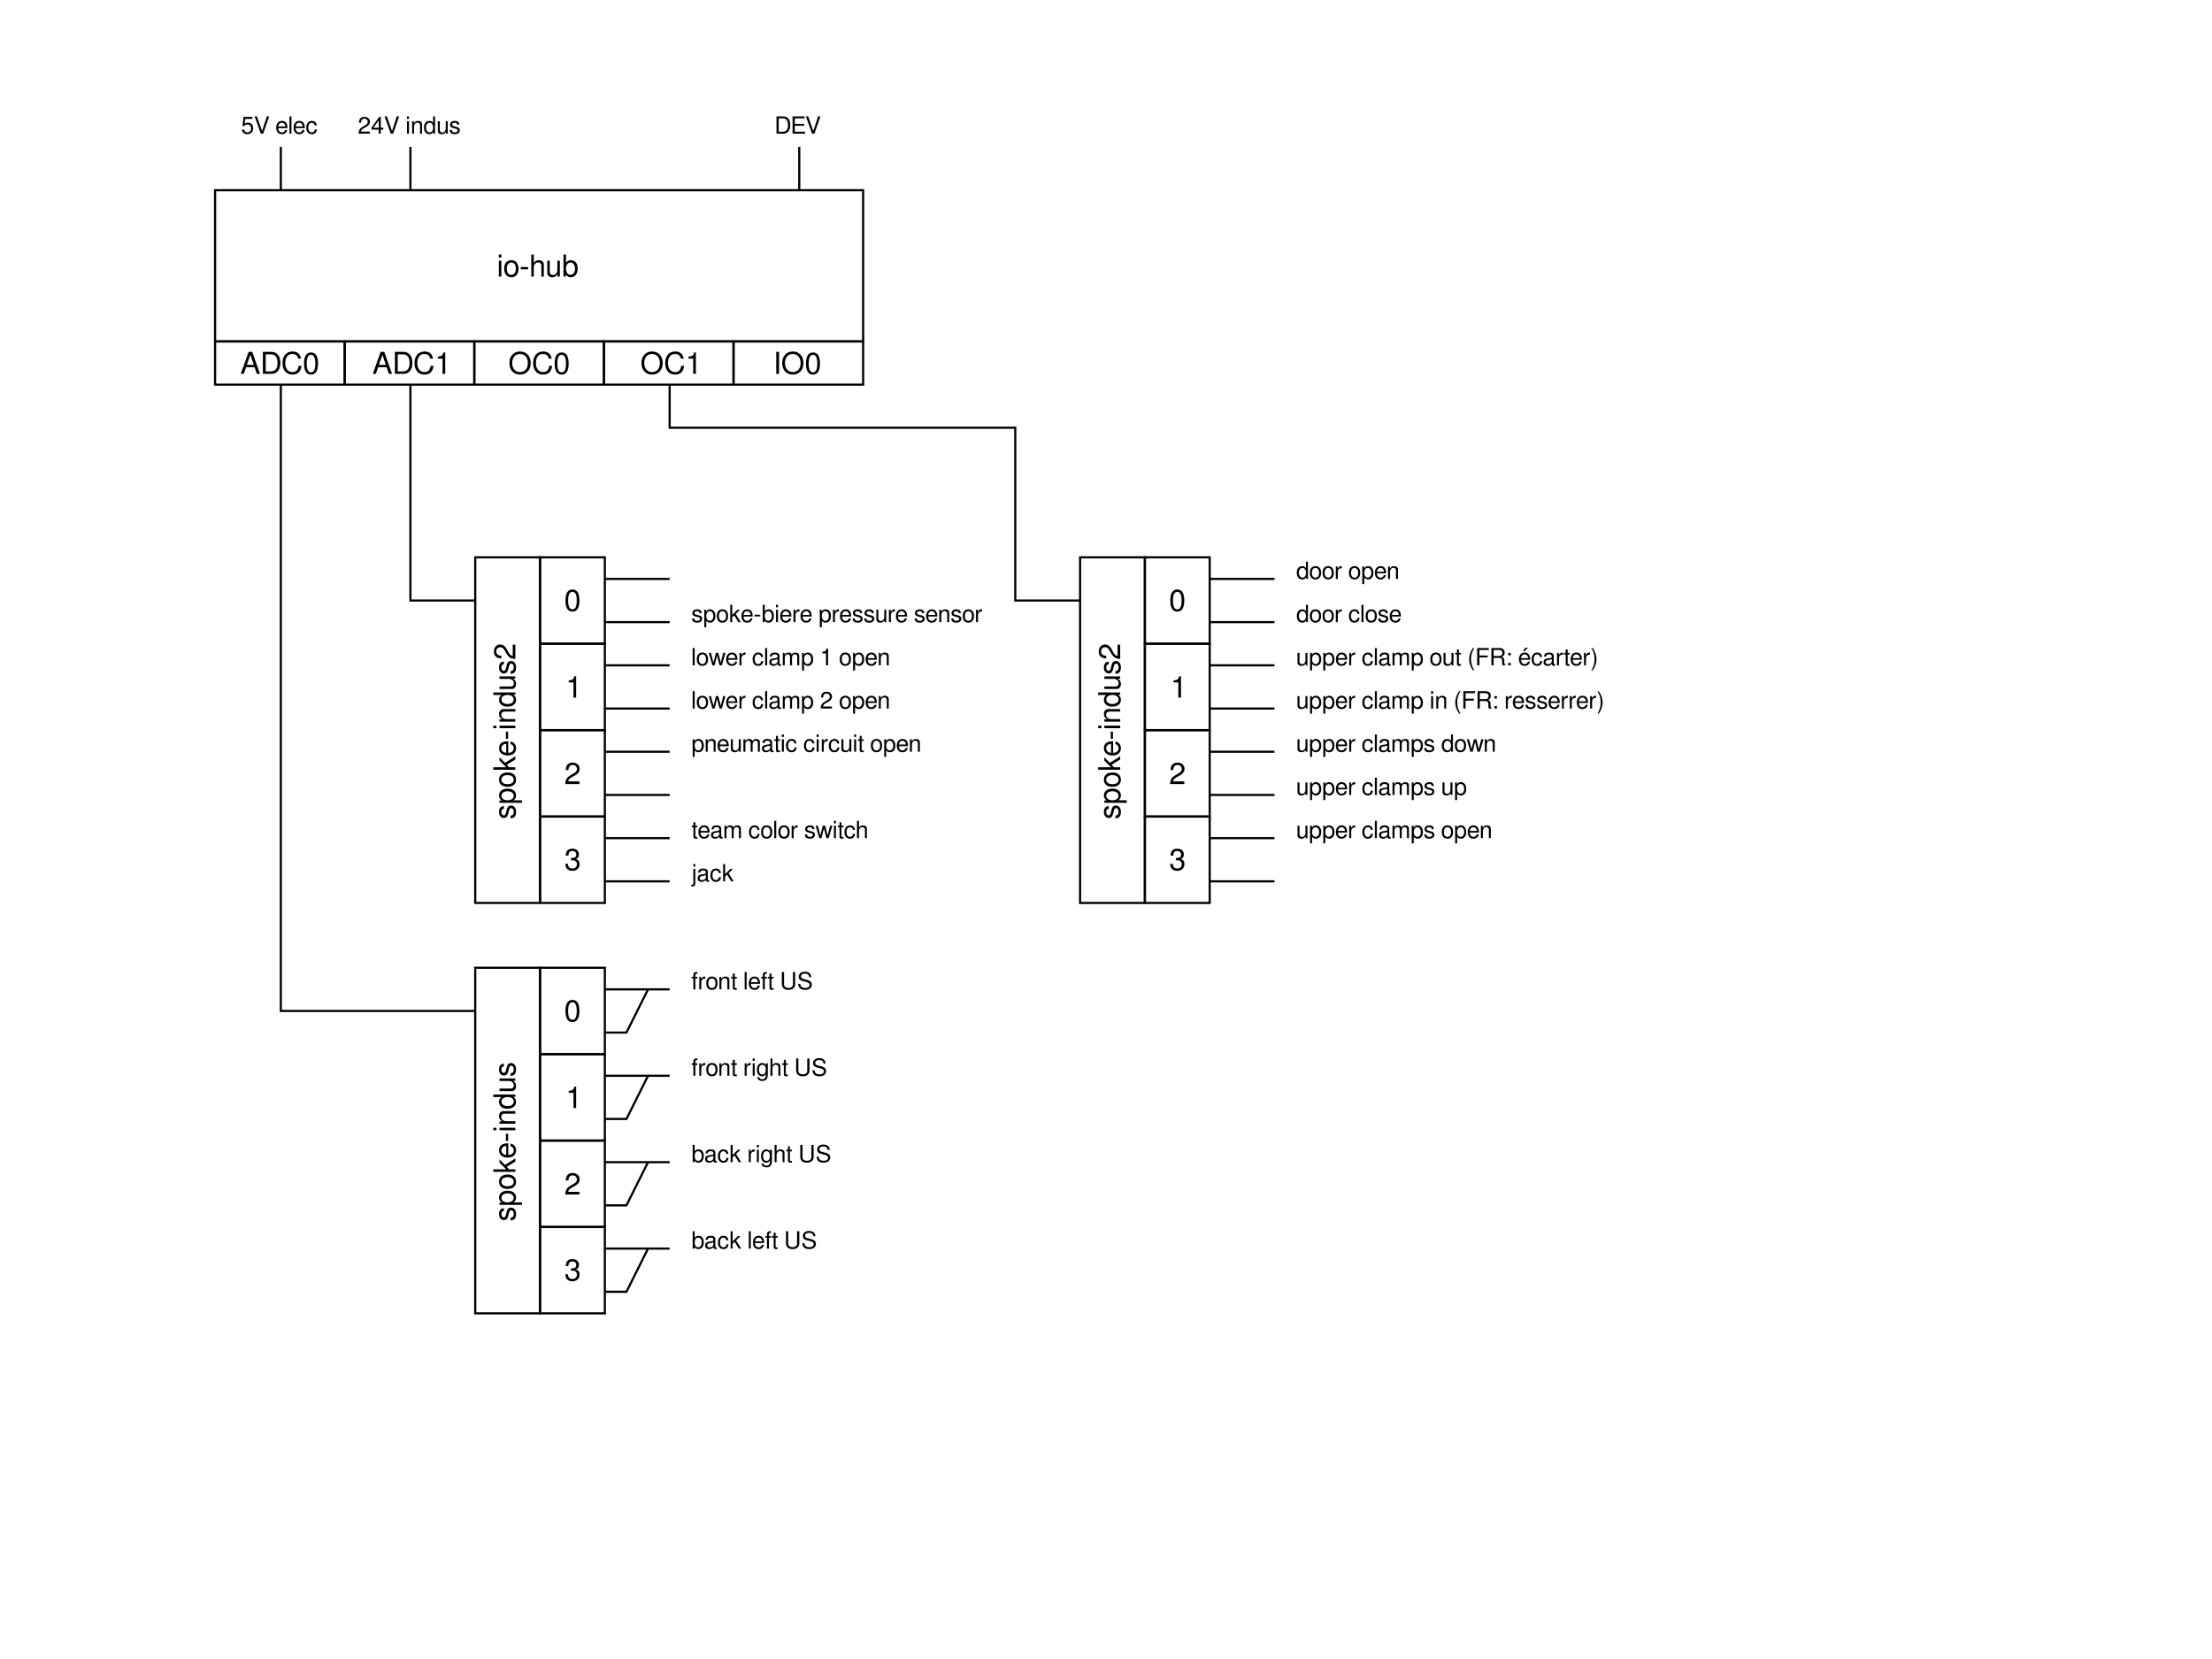
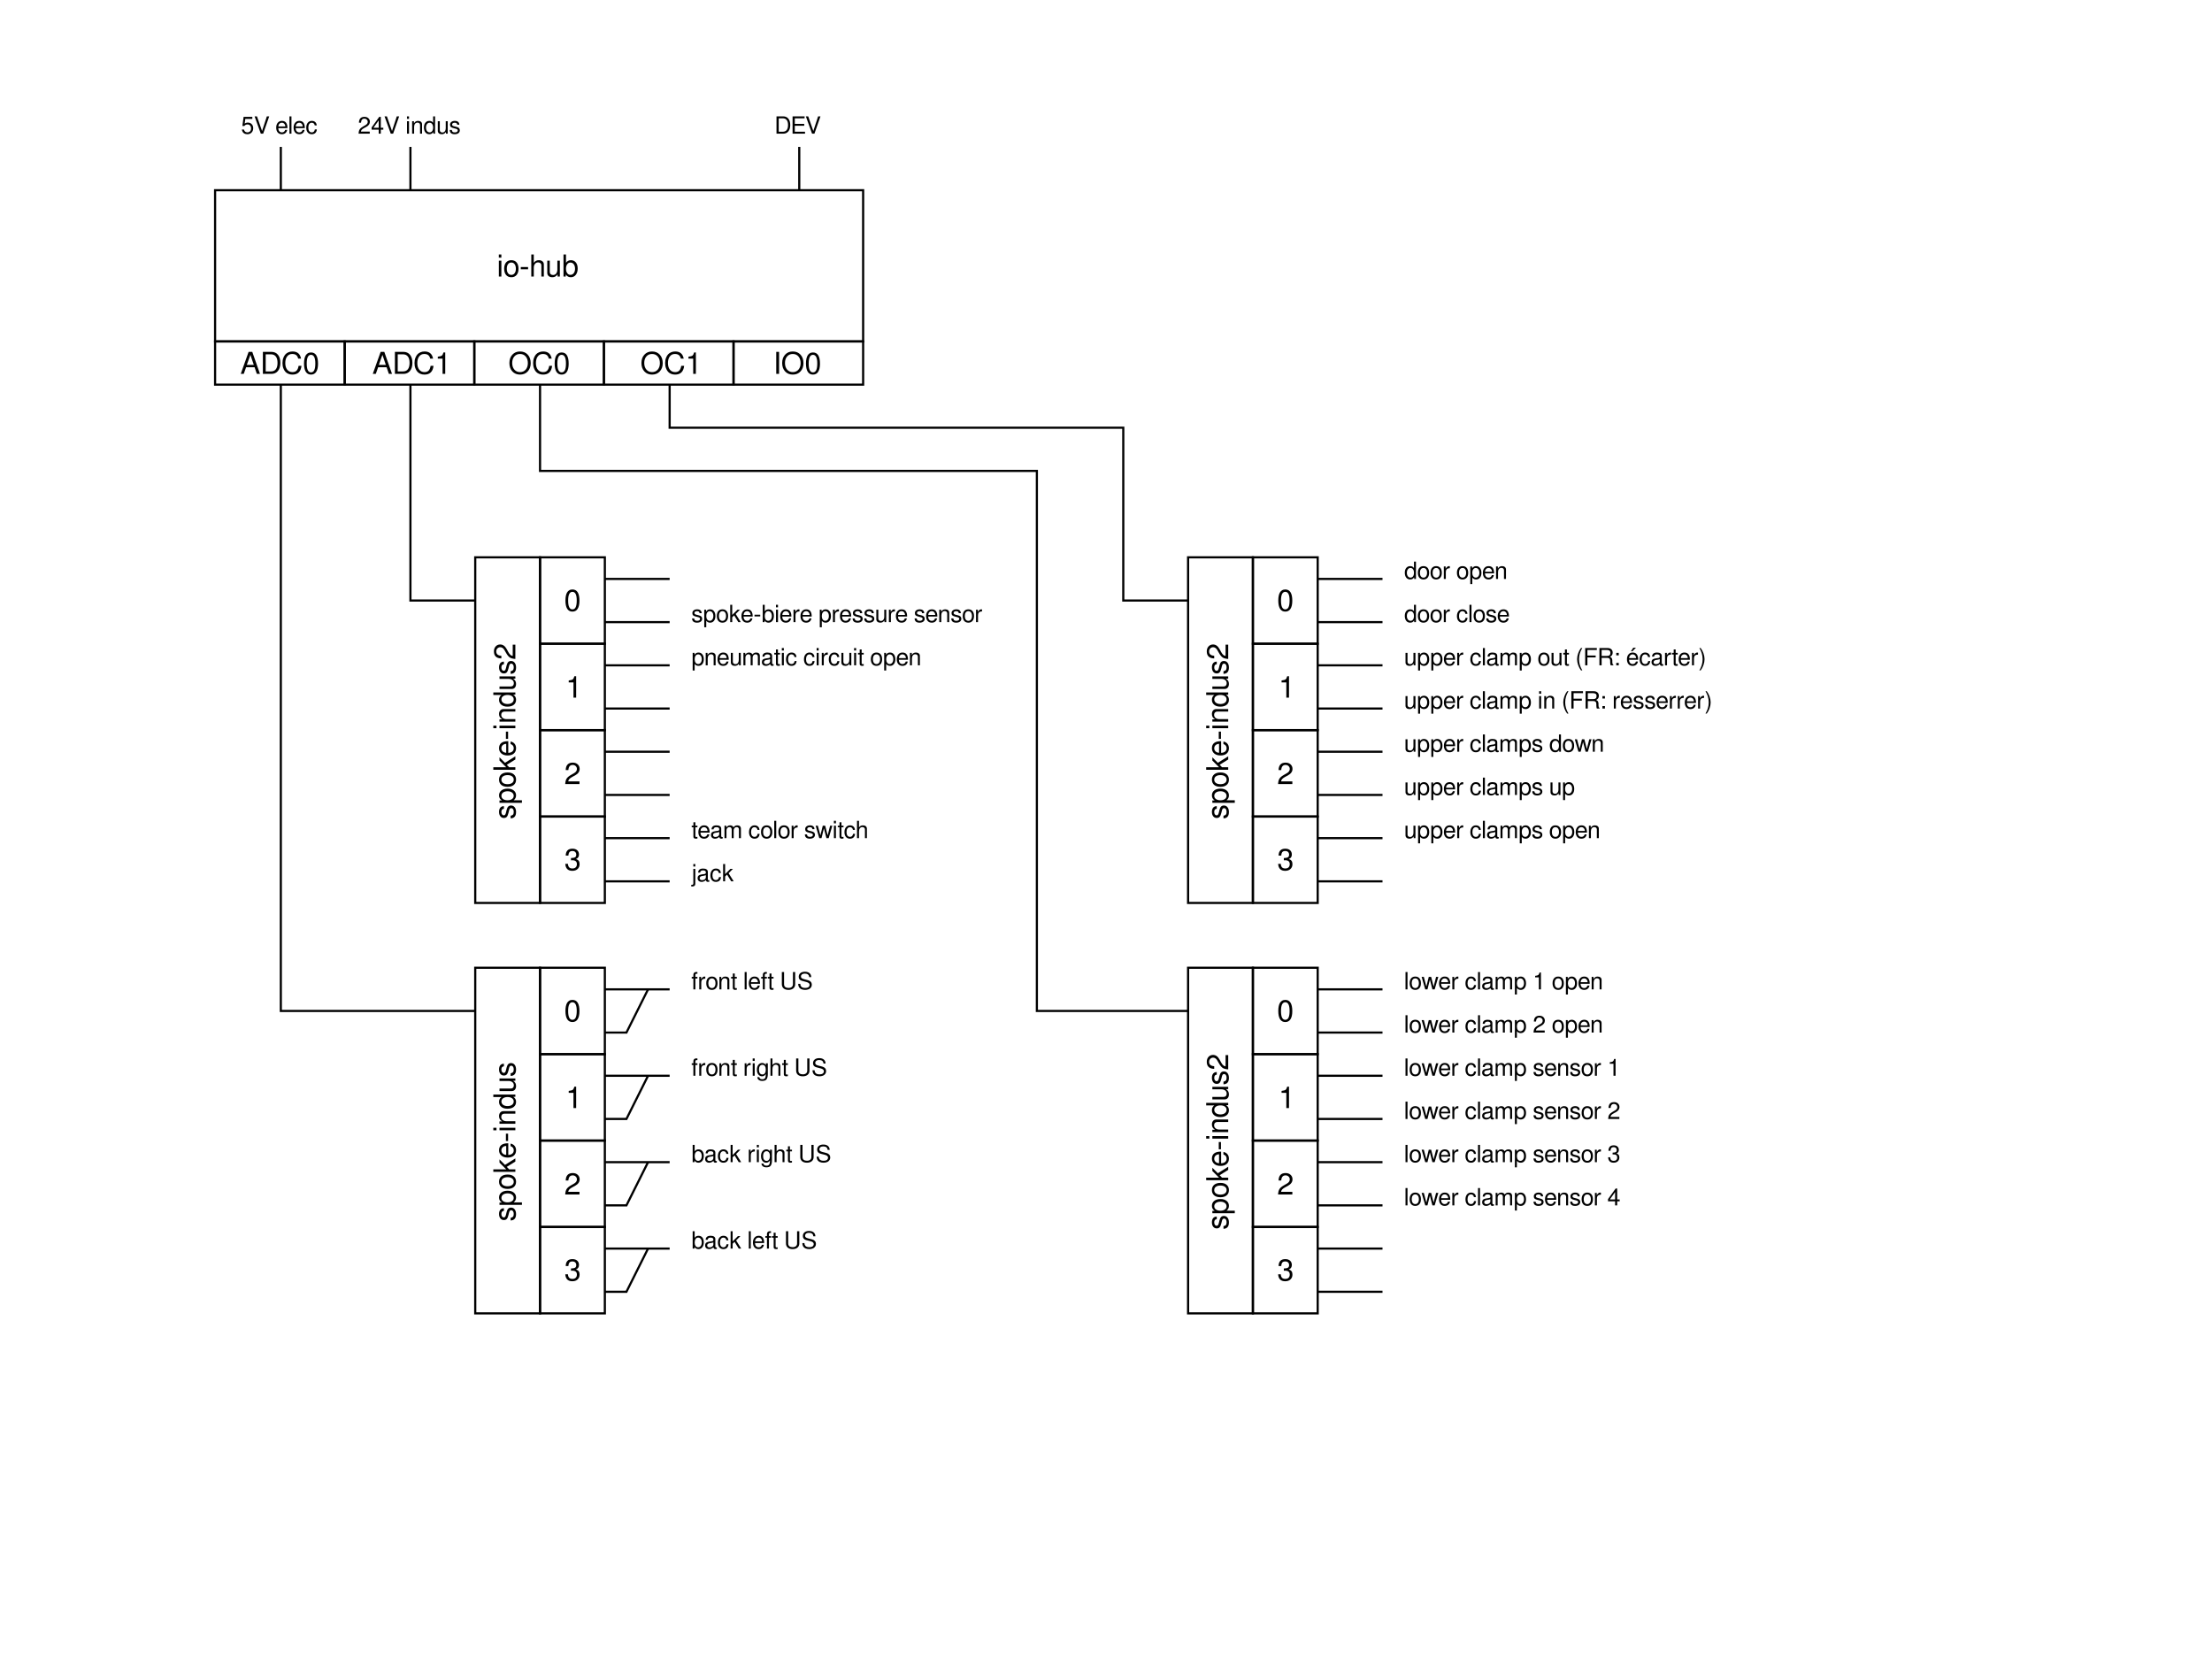
<svg xmlns="http://www.w3.org/2000/svg" width="1024" height="768" id="svg2" version="1.1">
  <defs id="defs4">
    </defs>
  <g id="layer1" transform="translate(0,-284.3622)">
    <g id="g3689" transform="translate(49.57222,-239.942)">
      <rect y="612.362" x="50" height="70" width="300" id="rect3590" style="fill:none;stroke:#000000;stroke-width:1;stroke-miterlimit:4;stroke-dasharray:none;stroke-dashoffset:0" />
      <rect y="682.362" x="50" height="20" width="60" id="rect3592" style="fill:none;stroke:#000000;stroke-width:1;stroke-miterlimit:4;stroke-dasharray:none;stroke-dashoffset:0" />
      <text id="text3594" y="697.388" x="61.676" style="font-size:14px;font-style:normal;font-variant:normal;font-weight:normal;font-stretch:normal;text-align:start;line-height:125%;writing-mode:lr-tb;text-anchor:start;fill:#000000;fill-opacity:1;stroke:none;font-family:FreeSans;-inkscape-font-specification:FreeSans" xml:space="preserve">
        <tspan y="697.388" x="61.676" id="tspan3596">ADC0</tspan>
      </text>
      <rect style="fill:none;stroke:#000000;stroke-width:1;stroke-miterlimit:4;stroke-dasharray:none;stroke-dashoffset:0" id="rect3636" width="60" height="20" x="110" y="682.362" />
      <text xml:space="preserve" style="font-size:14px;font-style:normal;font-variant:normal;font-weight:normal;font-stretch:normal;text-align:start;line-height:125%;writing-mode:lr-tb;text-anchor:start;fill:#000000;fill-opacity:1;stroke:none;font-family:FreeSans;-inkscape-font-specification:FreeSans" x="122.796" y="697.388" id="text3638">
        <tspan id="tspan3640" x="122.796" y="697.388">ADC1</tspan>
      </text>
      <rect y="682.362" x="170" height="20" width="60" id="rect3644" style="fill:none;stroke:#000000;stroke-width:1;stroke-miterlimit:4;stroke-dasharray:none;stroke-dashoffset:0" />
      <text id="text3646" y="697.388" x="185.685" style="font-size:14px;font-style:normal;font-variant:normal;font-weight:normal;font-stretch:normal;text-align:start;line-height:125%;writing-mode:lr-tb;text-anchor:start;fill:#000000;fill-opacity:1;stroke:none;font-family:FreeSans;-inkscape-font-specification:FreeSans" xml:space="preserve">
        <tspan y="697.388" x="185.685" id="tspan3648">OC0</tspan>
      </text>
      <rect style="fill:none;stroke:#000000;stroke-width:1;stroke-miterlimit:4;stroke-dasharray:none;stroke-dashoffset:0" id="rect3652" width="60" height="20" x="230" y="682.362" />
      <text xml:space="preserve" style="font-size:14px;font-style:normal;font-variant:normal;font-weight:normal;font-stretch:normal;text-align:start;line-height:125%;writing-mode:lr-tb;text-anchor:start;fill:#000000;fill-opacity:1;stroke:none;font-family:FreeSans;-inkscape-font-specification:FreeSans" x="246.805" y="697.388" id="text3654">
        <tspan id="tspan3656" x="246.805" y="697.388">OC1</tspan>
      </text>
      <rect y="682.362" x="290" height="20" width="60" id="rect3660" style="fill:none;stroke:#000000;stroke-width:1;stroke-miterlimit:4;stroke-dasharray:none;stroke-dashoffset:0" />
      <text id="text3662" y="697.388" x="308.368" style="font-size:14px;font-style:normal;font-variant:normal;font-weight:normal;font-stretch:normal;text-align:start;line-height:125%;writing-mode:lr-tb;text-anchor:start;fill:#000000;fill-opacity:1;stroke:none;font-family:FreeSans;-inkscape-font-specification:FreeSans" xml:space="preserve">
        <tspan y="697.388" x="308.368" id="tspan3664">IO0</tspan>
      </text>
      <text id="text3685" y="652.304" x="180.428" style="font-size:14px;font-style:normal;font-variant:normal;font-weight:normal;font-stretch:normal;text-align:start;line-height:125%;writing-mode:lr-tb;text-anchor:start;fill:#000000;fill-opacity:1;stroke:none;font-family:FreeSans;-inkscape-font-specification:FreeSans" xml:space="preserve">
        <tspan y="652.304" x="180.428" id="tspan3687">io-hub</tspan>
      </text>
    </g>
    <g id="g4172" transform="translate(-230,180.0001)">
      <g transform="translate(130,-300.0001)" id="g3828">
        <rect style="fill:none;stroke:#000000;stroke-width:1;stroke-miterlimit:4;stroke-dasharray:none;stroke-dashoffset:0" id="rect3798" width="30" height="160" x="320" y="852.362" />
        <rect style="fill:none;stroke:#000000;stroke-width:1;stroke-miterlimit:4;stroke-dasharray:none;stroke-dashoffset:0" id="rect3800" width="30" height="40" x="350" y="852.362" />
        <text xml:space="preserve" style="font-size:14px;font-style:normal;font-variant:normal;font-weight:normal;font-stretch:normal;text-align:start;line-height:125%;writing-mode:lr-tb;text-anchor:start;fill:#000000;fill-opacity:1;stroke:none;font-family:FreeSans;-inkscape-font-specification:FreeSans" x="361.15" y="877.164" id="text3802">
          <tspan id="tspan3804" x="361.15" y="877.164">0</tspan>
        </text>
        <text xml:space="preserve" style="font-size:14px;font-style:normal;font-variant:normal;font-weight:normal;font-stretch:normal;text-align:start;line-height:125%;writing-mode:lr-tb;text-anchor:start;fill:#000000;fill-opacity:1;stroke:none;font-family:FreeSans;-inkscape-font-specification:FreeSans" x="-969.815" y="338.577" id="text3806" transform="matrix(0,-1,1,0,0,0)">
          <tspan id="tspan3808" x="-969.815" y="338.577">spoke-indus</tspan>
        </text>
        <rect y="892.362" x="350" height="40" width="30" id="rect3810" style="fill:none;stroke:#000000;stroke-width:1;stroke-miterlimit:4;stroke-dasharray:none;stroke-dashoffset:0" />
        <text id="text3812" y="917.325" x="361.857" style="font-size:14px;font-style:normal;font-variant:normal;font-weight:normal;font-stretch:normal;text-align:start;line-height:125%;writing-mode:lr-tb;text-anchor:start;fill:#000000;fill-opacity:1;stroke:none;font-family:FreeSans;-inkscape-font-specification:FreeSans" xml:space="preserve">
          <tspan y="917.325" x="361.857" id="tspan3814">1</tspan>
        </text>
        <rect style="fill:none;stroke:#000000;stroke-width:1;stroke-miterlimit:4;stroke-dasharray:none;stroke-dashoffset:0" id="rect3816" width="30" height="40" x="350" y="932.362" />
        <text xml:space="preserve" style="font-size:14px;font-style:normal;font-variant:normal;font-weight:normal;font-stretch:normal;text-align:start;line-height:125%;writing-mode:lr-tb;text-anchor:start;fill:#000000;fill-opacity:1;stroke:none;font-family:FreeSans;-inkscape-font-specification:FreeSans" x="361.185" y="957.325" id="text3818">
          <tspan id="tspan3820" x="361.185" y="957.325">2</tspan>
        </text>
        <rect y="972.362" x="350" height="40" width="30" id="rect3822" style="fill:none;stroke:#000000;stroke-width:1;stroke-miterlimit:4;stroke-dasharray:none;stroke-dashoffset:0" />
        <text id="text3824" y="997.164" x="361.234" style="font-size:14px;font-style:normal;font-variant:normal;font-weight:normal;font-stretch:normal;text-align:start;line-height:125%;writing-mode:lr-tb;text-anchor:start;fill:#000000;fill-opacity:1;stroke:none;font-family:FreeSans;-inkscape-font-specification:FreeSans" xml:space="preserve">
          <tspan y="997.164" x="361.234" id="tspan3826">3</tspan>
        </text>
      </g>
      <path transform="translate(0,284.3622)" id="path3845" d="m 510,278 30,0" style="fill:none;stroke:#000000;stroke-width:1px;stroke-linecap:butt;stroke-linejoin:miter;stroke-opacity:1" />
      <path style="fill:none;stroke:#000000;stroke-width:1px;stroke-linecap:butt;stroke-linejoin:miter;stroke-opacity:1" d="m 510,602.362 30,0" id="path3847" />
      <text id="text3849" y="562.362" x="550" style="font-size:11px;font-style:normal;font-variant:normal;font-weight:normal;font-stretch:normal;fill:#000000;fill-opacity:1;stroke:none;font-family:FreeSans;-inkscape-font-specification:FreeSans" xml:space="preserve">
        <tspan y="562.362" x="550" id="tspan3851">front left US</tspan>
      </text>
      <text xml:space="preserve" style="font-size:11px;font-style:normal;font-variant:normal;font-weight:normal;font-stretch:normal;fill:#000000;fill-opacity:1;stroke:none;font-family:FreeSans;-inkscape-font-specification:FreeSans" x="550" y="602.362" id="text3853">
        <tspan id="tspan3855" x="550" y="602.362">front right US</tspan>
      </text>
      <path style="fill:none;stroke:#000000;stroke-width:1px;stroke-linecap:butt;stroke-linejoin:miter;stroke-opacity:1" d="m 510,642.362 30,0" id="path3857" />
      <path id="path3859" d="m 510,682.362 30,0" style="fill:none;stroke:#000000;stroke-width:1px;stroke-linecap:butt;stroke-linejoin:miter;stroke-opacity:1" />
      <text xml:space="preserve" style="font-size:11px;font-style:normal;font-variant:normal;font-weight:normal;font-stretch:normal;fill:#000000;fill-opacity:1;stroke:none;font-family:FreeSans;-inkscape-font-specification:FreeSans" x="550" y="642.362" id="text3861">
        <tspan id="tspan3863" x="550" y="642.362">back right US</tspan>
      </text>
      <text id="text3865" y="682.362" x="550" style="font-size:11px;font-style:normal;font-variant:normal;font-weight:normal;font-stretch:normal;fill:#000000;fill-opacity:1;stroke:none;font-family:FreeSans;-inkscape-font-specification:FreeSans" xml:space="preserve">
        <tspan y="682.362" x="550" id="tspan3867">back left US</tspan>
      </text>
      <path transform="translate(0,284.3622)" id="path3869" d="m 510,298 10,0 10,-20" style="fill:none;stroke:#000000;stroke-width:1px;stroke-linecap:butt;stroke-linejoin:miter;stroke-opacity:1" />
      <path style="fill:none;stroke:#000000;stroke-width:1px;stroke-linecap:butt;stroke-linejoin:miter;stroke-opacity:1" d="m 510,622.362 10,0 10,-20" id="path3871" />
      <path id="path3873" d="m 510,662.362 10,0 10,-20" style="fill:none;stroke:#000000;stroke-width:1px;stroke-linecap:butt;stroke-linejoin:miter;stroke-opacity:1" />
      <path style="fill:none;stroke:#000000;stroke-width:1px;stroke-linecap:butt;stroke-linejoin:miter;stroke-opacity:1" d="m 510,702.362 10,0 10,-20" id="path3875" />
    </g>
-     <g transform="translate(-100,-310)" id="g3877">
-       <rect style="fill:none;stroke:#000000;stroke-width:1;stroke-miterlimit:4;stroke-dasharray:none;stroke-dashoffset:0" id="rect3879" width="30" height="160" x="320" y="852.362" />
-       <rect style="fill:none;stroke:#000000;stroke-width:1;stroke-miterlimit:4;stroke-dasharray:none;stroke-dashoffset:0" id="rect3881" width="30" height="40" x="350" y="852.362" />
-       <text xml:space="preserve" style="font-size:14px;font-style:normal;font-variant:normal;font-weight:normal;font-stretch:normal;text-align:start;line-height:125%;writing-mode:lr-tb;text-anchor:start;fill:#000000;fill-opacity:1;stroke:none;font-family:FreeSans;-inkscape-font-specification:FreeSans" x="361.15" y="877.164" id="text3883">
-         <tspan id="tspan3885" x="361.15" y="877.164">0</tspan>
-       </text>
-       <text xml:space="preserve" style="font-size:14px;font-style:normal;font-variant:normal;font-weight:normal;font-stretch:normal;text-align:start;line-height:125%;writing-mode:lr-tb;text-anchor:start;fill:#000000;fill-opacity:1;stroke:none;font-family:FreeSans;-inkscape-font-specification:FreeSans" x="-973.679" y="338.577" id="text3887" transform="matrix(0,-1,1,0,0,0)">
-         <tspan id="tspan3889" x="-973.679" y="338.577">spoke-indus2</tspan>
-       </text>
-       <rect y="892.362" x="350" height="40" width="30" id="rect3891" style="fill:none;stroke:#000000;stroke-width:1;stroke-miterlimit:4;stroke-dasharray:none;stroke-dashoffset:0" />
-       <text id="text3893" y="917.325" x="361.857" style="font-size:14px;font-style:normal;font-variant:normal;font-weight:normal;font-stretch:normal;text-align:start;line-height:125%;writing-mode:lr-tb;text-anchor:start;fill:#000000;fill-opacity:1;stroke:none;font-family:FreeSans;-inkscape-font-specification:FreeSans" xml:space="preserve">
-         <tspan y="917.325" x="361.857" id="tspan3895">1</tspan>
-       </text>
-       <rect style="fill:none;stroke:#000000;stroke-width:1;stroke-miterlimit:4;stroke-dasharray:none;stroke-dashoffset:0" id="rect3897" width="30" height="40" x="350" y="932.362" />
-       <text xml:space="preserve" style="font-size:14px;font-style:normal;font-variant:normal;font-weight:normal;font-stretch:normal;text-align:start;line-height:125%;writing-mode:lr-tb;text-anchor:start;fill:#000000;fill-opacity:1;stroke:none;font-family:FreeSans;-inkscape-font-specification:FreeSans" x="361.185" y="957.325" id="text3899">
-         <tspan id="tspan3901" x="361.185" y="957.325">2</tspan>
-       </text>
-       <rect y="972.362" x="350" height="40" width="30" id="rect3903" style="fill:none;stroke:#000000;stroke-width:1;stroke-miterlimit:4;stroke-dasharray:none;stroke-dashoffset:0" />
-       <text id="text3905" y="997.164" x="361.234" style="font-size:14px;font-style:normal;font-variant:normal;font-weight:normal;font-stretch:normal;text-align:start;line-height:125%;writing-mode:lr-tb;text-anchor:start;fill:#000000;fill-opacity:1;stroke:none;font-family:FreeSans;-inkscape-font-specification:FreeSans" xml:space="preserve">
-         <tspan y="997.164" x="361.234" id="tspan3907">3</tspan>
-       </text>
-     </g>
-     <path id="path3909" d="m 280,552.362 30,0" style="fill:none;stroke:#000000;stroke-width:1px;stroke-linecap:butt;stroke-linejoin:miter;stroke-opacity:1" />
-     <path style="fill:none;stroke:#000000;stroke-width:1px;stroke-linecap:butt;stroke-linejoin:miter;stroke-opacity:1" d="m 280,592.362 30,0" id="path3911" />
-     <text xml:space="preserve" style="font-size:11px;font-style:normal;font-variant:normal;font-weight:normal;font-stretch:normal;fill:#000000;fill-opacity:1;stroke:none;font-family:FreeSans;-inkscape-font-specification:FreeSans" x="320" y="592.362" id="text3917">
-       <tspan id="tspan3919" x="320" y="592.362">lower clamp 1 open</tspan>
-     </text>
-     <path style="fill:none;stroke:#000000;stroke-width:1px;stroke-linecap:butt;stroke-linejoin:miter;stroke-opacity:1" d="m 280,632.362 30,0" id="path3921" />
-     <path id="path3923" d="m 280,672.362 30,0" style="fill:none;stroke:#000000;stroke-width:1px;stroke-linecap:butt;stroke-linejoin:miter;stroke-opacity:1" />
-     <text xml:space="preserve" style="font-size:11px;font-style:normal;font-variant:normal;font-weight:normal;font-stretch:normal;fill:#000000;fill-opacity:1;stroke:none;font-family:FreeSans;-inkscape-font-specification:FreeSans" x="320" y="632.362" id="text3925">
-       <tspan id="tspan3927" x="320" y="632.362">pneumatic circuit open</tspan>
-     </text>
-     <text id="text3929" y="672.362" x="320" style="font-size:11px;font-style:normal;font-variant:normal;font-weight:normal;font-stretch:normal;fill:#000000;fill-opacity:1;stroke:none;font-family:FreeSans;-inkscape-font-specification:FreeSans" xml:space="preserve">
-       <tspan y="672.362" x="320" id="tspan3931">team color switch</tspan>
-     </text>
-     <path style="fill:none;stroke:#000000;stroke-width:1px;stroke-linecap:butt;stroke-linejoin:miter;stroke-opacity:1" d="m 280,572.362 30,0" id="path3943" />
-     <path id="path3945" d="m 280,612.362 30,0" style="fill:none;stroke:#000000;stroke-width:1px;stroke-linecap:butt;stroke-linejoin:miter;stroke-opacity:1" />
-     <path id="path3947" d="m 280,652.362 30,0" style="fill:none;stroke:#000000;stroke-width:1px;stroke-linecap:butt;stroke-linejoin:miter;stroke-opacity:1" />
-     <path style="fill:none;stroke:#000000;stroke-width:1px;stroke-linecap:butt;stroke-linejoin:miter;stroke-opacity:1" d="m 280,692.362 30,0" id="path3949" />
-     <text xml:space="preserve" style="font-size:11px;font-style:normal;font-variant:normal;font-weight:normal;font-stretch:normal;fill:#000000;fill-opacity:1;stroke:none;font-family:FreeSans;-inkscape-font-specification:FreeSans" x="320" y="572.362" id="text3951">
-       <tspan id="tspan3953" x="320" y="572.362">spoke-biere pressure sensor</tspan>
-     </text>
-     <text id="text3955" y="612.362" x="320" style="font-size:11px;font-style:normal;font-variant:normal;font-weight:normal;font-stretch:normal;fill:#000000;fill-opacity:1;stroke:none;font-family:FreeSans;-inkscape-font-specification:FreeSans" xml:space="preserve">
-       <tspan y="612.362" x="320" id="tspan3957">lower clamp 2 open</tspan>
-     </text>
-     <text xml:space="preserve" style="font-size:11px;font-style:normal;font-variant:normal;font-weight:normal;font-stretch:normal;fill:#000000;fill-opacity:1;stroke:none;font-family:FreeSans;-inkscape-font-specification:FreeSans" x="320" y="692.362" id="text3963">
-       <tspan id="tspan3965" x="320" y="692.362">jack</tspan>
-     </text>
+     <g id="g3102">
+       <g id="g3877" transform="translate(-100,-310)">
+         <rect y="852.362" x="320" height="160" width="30" id="rect3879" style="fill:none;stroke:#000000;stroke-width:1;stroke-miterlimit:4;stroke-dasharray:none;stroke-dashoffset:0" />
+         <rect y="852.362" x="350" height="40" width="30" id="rect3881" style="fill:none;stroke:#000000;stroke-width:1;stroke-miterlimit:4;stroke-dasharray:none;stroke-dashoffset:0" />
+         <text id="text3883" y="877.164" x="361.15" style="font-size:14px;font-style:normal;font-variant:normal;font-weight:normal;font-stretch:normal;text-align:start;line-height:125%;writing-mode:lr-tb;text-anchor:start;fill:#000000;fill-opacity:1;stroke:none;font-family:FreeSans;-inkscape-font-specification:FreeSans" xml:space="preserve">
+           <tspan y="877.164" x="361.15" id="tspan3885">0</tspan>
+         </text>
+         <text transform="matrix(0,-1,1,0,0,0)" id="text3887" y="338.577" x="-973.679" style="font-size:14px;font-style:normal;font-variant:normal;font-weight:normal;font-stretch:normal;text-align:start;line-height:125%;writing-mode:lr-tb;text-anchor:start;fill:#000000;fill-opacity:1;stroke:none;font-family:FreeSans;-inkscape-font-specification:FreeSans" xml:space="preserve">
+           <tspan y="338.577" x="-973.679" id="tspan3889">spoke-indus2</tspan>
+         </text>
+         <rect style="fill:none;stroke:#000000;stroke-width:1;stroke-miterlimit:4;stroke-dasharray:none;stroke-dashoffset:0" id="rect3891" width="30" height="40" x="350" y="892.362" />
+         <text xml:space="preserve" style="font-size:14px;font-style:normal;font-variant:normal;font-weight:normal;font-stretch:normal;text-align:start;line-height:125%;writing-mode:lr-tb;text-anchor:start;fill:#000000;fill-opacity:1;stroke:none;font-family:FreeSans;-inkscape-font-specification:FreeSans" x="361.857" y="917.325" id="text3893">
+           <tspan id="tspan3895" x="361.857" y="917.325">1</tspan>
+         </text>
+         <rect y="932.362" x="350" height="40" width="30" id="rect3897" style="fill:none;stroke:#000000;stroke-width:1;stroke-miterlimit:4;stroke-dasharray:none;stroke-dashoffset:0" />
+         <text id="text3899" y="957.325" x="361.185" style="font-size:14px;font-style:normal;font-variant:normal;font-weight:normal;font-stretch:normal;text-align:start;line-height:125%;writing-mode:lr-tb;text-anchor:start;fill:#000000;fill-opacity:1;stroke:none;font-family:FreeSans;-inkscape-font-specification:FreeSans" xml:space="preserve">
+           <tspan y="957.325" x="361.185" id="tspan3901">2</tspan>
+         </text>
+         <rect style="fill:none;stroke:#000000;stroke-width:1;stroke-miterlimit:4;stroke-dasharray:none;stroke-dashoffset:0" id="rect3903" width="30" height="40" x="350" y="972.362" />
+         <text xml:space="preserve" style="font-size:14px;font-style:normal;font-variant:normal;font-weight:normal;font-stretch:normal;text-align:start;line-height:125%;writing-mode:lr-tb;text-anchor:start;fill:#000000;fill-opacity:1;stroke:none;font-family:FreeSans;-inkscape-font-specification:FreeSans" x="361.234" y="997.164" id="text3905">
+           <tspan id="tspan3907" x="361.234" y="997.164">3</tspan>
+         </text>
+       </g>
+       <path style="fill:none;stroke:#000000;stroke-width:1px;stroke-linecap:butt;stroke-linejoin:miter;stroke-opacity:1" d="m 280,552.362 30,0" id="path3909" />
+       <path id="path3911" d="m 280,592.362 30,0" style="fill:none;stroke:#000000;stroke-width:1px;stroke-linecap:butt;stroke-linejoin:miter;stroke-opacity:1" />
+       <text id="text3917" y="592.362" x="320" style="font-size:11px;font-style:normal;font-variant:normal;font-weight:normal;font-stretch:normal;fill:#000000;fill-opacity:1;stroke:none;font-family:FreeSans;-inkscape-font-specification:FreeSans" xml:space="preserve">
+         <tspan y="592.362" x="320" id="tspan3919">pneumatic circuit open</tspan>
+       </text>
+       <path id="path3921" d="m 280,632.362 30,0" style="fill:none;stroke:#000000;stroke-width:1px;stroke-linecap:butt;stroke-linejoin:miter;stroke-opacity:1" />
+       <path style="fill:none;stroke:#000000;stroke-width:1px;stroke-linecap:butt;stroke-linejoin:miter;stroke-opacity:1" d="m 280,672.362 30,0" id="path3923" />
+       <text xml:space="preserve" style="font-size:11px;font-style:normal;font-variant:normal;font-weight:normal;font-stretch:normal;fill:#000000;fill-opacity:1;stroke:none;font-family:FreeSans;-inkscape-font-specification:FreeSans" x="320" y="672.362" id="text3929">
+         <tspan id="tspan3931" x="320" y="672.362">team color switch</tspan>
+       </text>
+       <path id="path3943" d="m 280,572.362 30,0" style="fill:none;stroke:#000000;stroke-width:1px;stroke-linecap:butt;stroke-linejoin:miter;stroke-opacity:1" />
+       <path style="fill:none;stroke:#000000;stroke-width:1px;stroke-linecap:butt;stroke-linejoin:miter;stroke-opacity:1" d="m 280,612.362 30,0" id="path3945" />
+       <path style="fill:none;stroke:#000000;stroke-width:1px;stroke-linecap:butt;stroke-linejoin:miter;stroke-opacity:1" d="m 280,652.362 30,0" id="path3947" />
+       <path id="path3949" d="m 280,692.362 30,0" style="fill:none;stroke:#000000;stroke-width:1px;stroke-linecap:butt;stroke-linejoin:miter;stroke-opacity:1" />
+       <text id="text3951" y="572.362" x="320" style="font-size:11px;font-style:normal;font-variant:normal;font-weight:normal;font-stretch:normal;fill:#000000;fill-opacity:1;stroke:none;font-family:FreeSans;-inkscape-font-specification:FreeSans" xml:space="preserve">
+         <tspan y="572.362" x="320" id="tspan3953">spoke-biere pressure sensor</tspan>
+       </text>
+       <text id="text3963" y="692.362" x="320" style="font-size:11px;font-style:normal;font-variant:normal;font-weight:normal;font-stretch:normal;fill:#000000;fill-opacity:1;stroke:none;font-family:FreeSans;-inkscape-font-specification:FreeSans" xml:space="preserve">
+         <tspan y="692.362" x="320" id="tspan3965">jack</tspan>
+       </text>
+     </g>
    <path style="fill:none;stroke:#000000;stroke-width:1px;stroke-linecap:butt;stroke-linejoin:miter;stroke-opacity:1" d="m 130,178 0,290 90,0" id="path4480" transform="translate(0,284.3622)" />
    <path style="fill:none;stroke:#000000;stroke-width:1px;stroke-linecap:butt;stroke-linejoin:miter;stroke-opacity:1" d="m 190,178 0,100 30,0" id="path4482" transform="translate(0,284.3622)" />
-     <path style="fill:none;stroke:#000000;stroke-width:1px;stroke-linecap:butt;stroke-linejoin:miter;stroke-opacity:1" d="m 310,178 0,20 160,0 0,80 30,0" id="path4488" transform="translate(0,284.3622)" />
+     <path style="fill:none;stroke:#000000;stroke-width:1px;stroke-linecap:butt;stroke-linejoin:miter;stroke-opacity:1" d="m 310,178 0,20 210,0 0,80 30,0" id="path4488" transform="translate(0,284.3622)" />
    <path style="fill:none;stroke:#000000;stroke-width:1px;stroke-linecap:butt;stroke-linejoin:miter;stroke-opacity:1" d="m 130,88 0,-20" id="path4646" transform="translate(0,284.3622)" />
    <text xml:space="preserve" style="font-size:11px;font-style:normal;font-variant:normal;font-weight:normal;font-stretch:normal;fill:#000000;fill-opacity:1;stroke:none;font-family:FreeSans;-inkscape-font-specification:FreeSans" x="111.576" y="346.245" id="text4648">
      <tspan id="tspan4650" x="111.576" y="346.245">5V elec</tspan>
    </text>
    <path id="path4654" d="m 190,372.362 0,-20" style="fill:none;stroke:#000000;stroke-width:1px;stroke-linecap:butt;stroke-linejoin:miter;stroke-opacity:1" />
    <text id="text4656" y="346.245" x="165.611" style="font-size:11px;font-style:normal;font-variant:normal;font-weight:normal;font-stretch:normal;fill:#000000;fill-opacity:1;stroke:none;font-family:FreeSans;-inkscape-font-specification:FreeSans" xml:space="preserve">
      <tspan y="346.245" x="165.611" id="tspan4658">24V indus</tspan>
    </text>
    <path style="fill:none;stroke:#000000;stroke-width:1px;stroke-linecap:butt;stroke-linejoin:miter;stroke-opacity:1" d="m 370,372.362 0,-20" id="path4660" />
    <text xml:space="preserve" style="font-size:11px;font-style:normal;font-variant:normal;font-weight:normal;font-stretch:normal;fill:#000000;fill-opacity:1;stroke:none;font-family:FreeSans;-inkscape-font-specification:FreeSans" x="358.594" y="346.245" id="text4662">
      <tspan id="tspan4664" x="358.594" y="346.245">DEV</tspan>
    </text>
-     <g id="g3171">
+     <g id="g3171" transform="translate(50,-6.3652344e-5)">
      <g transform="translate(180,-310)" id="g3047">
        <rect style="fill:none;stroke:#000000;stroke-width:1;stroke-miterlimit:4;stroke-dasharray:none;stroke-dashoffset:0" id="rect3049" width="30" height="160" x="320" y="852.362" />
        <rect style="fill:none;stroke:#000000;stroke-width:1;stroke-miterlimit:4;stroke-dasharray:none;stroke-dashoffset:0" id="rect3051" width="30" height="40" x="350" y="852.362" />
        <text xml:space="preserve" style="font-size:14px;font-style:normal;font-variant:normal;font-weight:normal;font-stretch:normal;text-align:start;line-height:125%;writing-mode:lr-tb;text-anchor:start;fill:#000000;fill-opacity:1;stroke:none;font-family:FreeSans;-inkscape-font-specification:FreeSans" x="361.15" y="877.164" id="text3053">
          <tspan id="tspan3055" x="361.15" y="877.164">0</tspan>
        </text>
        <text xml:space="preserve" style="font-size:14px;font-style:normal;font-variant:normal;font-weight:normal;font-stretch:normal;text-align:start;line-height:125%;writing-mode:lr-tb;text-anchor:start;fill:#000000;fill-opacity:1;stroke:none;font-family:FreeSans;-inkscape-font-specification:FreeSans" x="-973.679" y="338.577" id="text3057" transform="matrix(0,-1,1,0,0,0)">
          <tspan id="tspan3059" x="-973.679" y="338.577">spoke-indus2</tspan>
        </text>
        <rect y="892.362" x="350" height="40" width="30" id="rect3061" style="fill:none;stroke:#000000;stroke-width:1;stroke-miterlimit:4;stroke-dasharray:none;stroke-dashoffset:0" />
        <text id="text3063" y="917.325" x="361.857" style="font-size:14px;font-style:normal;font-variant:normal;font-weight:normal;font-stretch:normal;text-align:start;line-height:125%;writing-mode:lr-tb;text-anchor:start;fill:#000000;fill-opacity:1;stroke:none;font-family:FreeSans;-inkscape-font-specification:FreeSans" xml:space="preserve">
          <tspan y="917.325" x="361.857" id="tspan3065">1</tspan>
        </text>
        <rect style="fill:none;stroke:#000000;stroke-width:1;stroke-miterlimit:4;stroke-dasharray:none;stroke-dashoffset:0" id="rect3067" width="30" height="40" x="350" y="932.362" />
        <text xml:space="preserve" style="font-size:14px;font-style:normal;font-variant:normal;font-weight:normal;font-stretch:normal;text-align:start;line-height:125%;writing-mode:lr-tb;text-anchor:start;fill:#000000;fill-opacity:1;stroke:none;font-family:FreeSans;-inkscape-font-specification:FreeSans" x="361.185" y="957.325" id="text3069">
          <tspan id="tspan3071" x="361.185" y="957.325">2</tspan>
        </text>
        <rect y="972.362" x="350" height="40" width="30" id="rect3073" style="fill:none;stroke:#000000;stroke-width:1;stroke-miterlimit:4;stroke-dasharray:none;stroke-dashoffset:0" />
        <text id="text3075" y="997.164" x="361.234" style="font-size:14px;font-style:normal;font-variant:normal;font-weight:normal;font-stretch:normal;text-align:start;line-height:125%;writing-mode:lr-tb;text-anchor:start;fill:#000000;fill-opacity:1;stroke:none;font-family:FreeSans;-inkscape-font-specification:FreeSans" xml:space="preserve">
          <tspan y="997.164" x="361.234" id="tspan3077">3</tspan>
        </text>
      </g>
      <path id="path3079" d="m 560,552.362 30,0" style="fill:none;stroke:#000000;stroke-width:1px;stroke-linecap:butt;stroke-linejoin:miter;stroke-opacity:1" />
      <path style="fill:none;stroke:#000000;stroke-width:1px;stroke-linecap:butt;stroke-linejoin:miter;stroke-opacity:1" d="m 560,592.362 30,0" id="path3081" />
      <text id="text3083" y="552.362" x="600" style="font-size:11px;font-style:normal;font-variant:normal;font-weight:normal;font-stretch:normal;fill:#000000;fill-opacity:1;stroke:none;font-family:FreeSans;-inkscape-font-specification:FreeSans" xml:space="preserve">
        <tspan y="552.362" x="600" id="tspan3085">door open</tspan>
      </text>
      <text xml:space="preserve" style="font-size:11px;font-style:normal;font-variant:normal;font-weight:normal;font-stretch:normal;fill:#000000;fill-opacity:1;stroke:none;font-family:FreeSans;-inkscape-font-specification:FreeSans" x="600" y="592.362" id="text3087">
        <tspan id="tspan3089" x="600" y="592.362">upper clamp out (FR: écarter)</tspan>
      </text>
      <path style="fill:none;stroke:#000000;stroke-width:1px;stroke-linecap:butt;stroke-linejoin:miter;stroke-opacity:1" d="m 560,632.362 30,0" id="path3091" />
      <path id="path3093" d="m 560,672.362 30,0" style="fill:none;stroke:#000000;stroke-width:1px;stroke-linecap:butt;stroke-linejoin:miter;stroke-opacity:1" />
      <text xml:space="preserve" style="font-size:11px;font-style:normal;font-variant:normal;font-weight:normal;font-stretch:normal;fill:#000000;fill-opacity:1;stroke:none;font-family:FreeSans;-inkscape-font-specification:FreeSans" x="600" y="632.362" id="text3095">
        <tspan id="tspan3097" x="600" y="632.362">upper clamps down</tspan>
      </text>
      <text id="text3099" y="672.362" x="600" style="font-size:11px;font-style:normal;font-variant:normal;font-weight:normal;font-stretch:normal;fill:#000000;fill-opacity:1;stroke:none;font-family:FreeSans;-inkscape-font-specification:FreeSans" xml:space="preserve">
        <tspan y="672.362" x="600" id="tspan3101">upper clamps open</tspan>
      </text>
      <path style="fill:none;stroke:#000000;stroke-width:1px;stroke-linecap:butt;stroke-linejoin:miter;stroke-opacity:1" d="m 560,572.362 30,0" id="path3103" />
      <path id="path3105" d="m 560,612.362 30,0" style="fill:none;stroke:#000000;stroke-width:1px;stroke-linecap:butt;stroke-linejoin:miter;stroke-opacity:1" />
      <path id="path3107" d="m 560,652.362 30,0" style="fill:none;stroke:#000000;stroke-width:1px;stroke-linecap:butt;stroke-linejoin:miter;stroke-opacity:1" />
      <path style="fill:none;stroke:#000000;stroke-width:1px;stroke-linecap:butt;stroke-linejoin:miter;stroke-opacity:1" d="m 560,692.362 30,0" id="path3109" />
      <text xml:space="preserve" style="font-size:11px;font-style:normal;font-variant:normal;font-weight:normal;font-stretch:normal;fill:#000000;fill-opacity:1;stroke:none;font-family:FreeSans;-inkscape-font-specification:FreeSans" x="600" y="572.362" id="text3111">
        <tspan id="tspan3113" x="600" y="572.362">door close</tspan>
      </text>
      <text id="text3115" y="612.362" x="600" style="font-size:11px;font-style:normal;font-variant:normal;font-weight:normal;font-stretch:normal;fill:#000000;fill-opacity:1;stroke:none;font-family:FreeSans;-inkscape-font-specification:FreeSans" xml:space="preserve">
        <tspan y="612.362" x="600" id="tspan3117">upper clamp in (FR: resserrer)</tspan>
      </text>
      <text id="text3119" y="652.362" x="600" style="font-size:11px;font-style:normal;font-variant:normal;font-weight:normal;font-stretch:normal;fill:#000000;fill-opacity:1;stroke:none;font-family:FreeSans;-inkscape-font-specification:FreeSans" xml:space="preserve">
        <tspan y="652.362" x="600" id="tspan3121">upper clamps up</tspan>
      </text>
    </g>
+     <g id="g3136">
+       <g id="g2954" transform="translate(230,-120.0001)">
+         <rect y="852.362" x="320" height="160" width="30" id="rect2956" style="fill:none;stroke:#000000;stroke-width:1;stroke-miterlimit:4;stroke-dasharray:none;stroke-dashoffset:0" />
+         <rect y="852.362" x="350" height="40" width="30" id="rect2958" style="fill:none;stroke:#000000;stroke-width:1;stroke-miterlimit:4;stroke-dasharray:none;stroke-dashoffset:0" />
+         <text id="text2960" y="877.164" x="361.15" style="font-size:14px;font-style:normal;font-variant:normal;font-weight:normal;font-stretch:normal;text-align:start;line-height:125%;writing-mode:lr-tb;text-anchor:start;fill:#000000;fill-opacity:1;stroke:none;font-family:FreeSans;-inkscape-font-specification:FreeSans" xml:space="preserve">
+           <tspan y="877.164" x="361.15" id="tspan2962">0</tspan>
+         </text>
+         <text transform="matrix(0,-1,1,0,0,0)" id="text2964" y="338.577" x="-973.679" style="font-size:14px;font-style:normal;font-variant:normal;font-weight:normal;font-stretch:normal;text-align:start;line-height:125%;writing-mode:lr-tb;text-anchor:start;fill:#000000;fill-opacity:1;stroke:none;font-family:FreeSans;-inkscape-font-specification:FreeSans" xml:space="preserve">
+           <tspan y="338.577" x="-973.679" id="tspan2966">spoke-indus2</tspan>
+         </text>
+         <rect style="fill:none;stroke:#000000;stroke-width:1;stroke-miterlimit:4;stroke-dasharray:none;stroke-dashoffset:0" id="rect2968" width="30" height="40" x="350" y="892.362" />
+         <text xml:space="preserve" style="font-size:14px;font-style:normal;font-variant:normal;font-weight:normal;font-stretch:normal;text-align:start;line-height:125%;writing-mode:lr-tb;text-anchor:start;fill:#000000;fill-opacity:1;stroke:none;font-family:FreeSans;-inkscape-font-specification:FreeSans" x="361.857" y="917.325" id="text2970">
+           <tspan id="tspan2972" x="361.857" y="917.325">1</tspan>
+         </text>
+         <rect y="932.362" x="350" height="40" width="30" id="rect2974" style="fill:none;stroke:#000000;stroke-width:1;stroke-miterlimit:4;stroke-dasharray:none;stroke-dashoffset:0" />
+         <text id="text2976" y="957.325" x="361.185" style="font-size:14px;font-style:normal;font-variant:normal;font-weight:normal;font-stretch:normal;text-align:start;line-height:125%;writing-mode:lr-tb;text-anchor:start;fill:#000000;fill-opacity:1;stroke:none;font-family:FreeSans;-inkscape-font-specification:FreeSans" xml:space="preserve">
+           <tspan y="957.325" x="361.185" id="tspan2978">2</tspan>
+         </text>
+         <rect style="fill:none;stroke:#000000;stroke-width:1;stroke-miterlimit:4;stroke-dasharray:none;stroke-dashoffset:0" id="rect2980" width="30" height="40" x="350" y="972.362" />
+         <text xml:space="preserve" style="font-size:14px;font-style:normal;font-variant:normal;font-weight:normal;font-stretch:normal;text-align:start;line-height:125%;writing-mode:lr-tb;text-anchor:start;fill:#000000;fill-opacity:1;stroke:none;font-family:FreeSans;-inkscape-font-specification:FreeSans" x="361.234" y="997.164" id="text2982">
+           <tspan id="tspan2984" x="361.234" y="997.164">3</tspan>
+         </text>
+       </g>
+       <path style="fill:none;stroke:#000000;stroke-width:1px;stroke-linecap:butt;stroke-linejoin:miter;stroke-opacity:1" d="m 610,742.362 30,0" id="path2986" />
+       <path id="path2988" d="m 610,782.362 30,0" style="fill:none;stroke:#000000;stroke-width:1px;stroke-linecap:butt;stroke-linejoin:miter;stroke-opacity:1" />
+       <text xml:space="preserve" style="font-size:11px;font-style:normal;font-variant:normal;font-weight:normal;font-stretch:normal;fill:#000000;fill-opacity:1;stroke:none;font-family:FreeSans;-inkscape-font-specification:FreeSans" x="650" y="742.362" id="text2990">
+         <tspan id="tspan2992" x="650" y="742.362">lower clamp 1 open</tspan>
+       </text>
+       <text id="text2994" y="782.362" x="650" style="font-size:11px;font-style:normal;font-variant:normal;font-weight:normal;font-stretch:normal;fill:#000000;fill-opacity:1;stroke:none;font-family:FreeSans;-inkscape-font-specification:FreeSans" xml:space="preserve">
+         <tspan y="782.362" x="650" id="tspan2996">lower clamp sensor 1</tspan>
+       </text>
+       <path id="path2998" d="m 610,822.362 30,0" style="fill:none;stroke:#000000;stroke-width:1px;stroke-linecap:butt;stroke-linejoin:miter;stroke-opacity:1" />
+       <path style="fill:none;stroke:#000000;stroke-width:1px;stroke-linecap:butt;stroke-linejoin:miter;stroke-opacity:1" d="m 610,862.362 30,0" id="path3000" />
+       <text id="text3002" y="822.362" x="650" style="font-size:11px;font-style:normal;font-variant:normal;font-weight:normal;font-stretch:normal;fill:#000000;fill-opacity:1;stroke:none;font-family:FreeSans;-inkscape-font-specification:FreeSans" xml:space="preserve">
+         <tspan y="822.362" x="650" id="tspan3004">lower clamp sensor 3</tspan>
+       </text>
+       <path id="path3010" d="m 610,762.362 30,0" style="fill:none;stroke:#000000;stroke-width:1px;stroke-linecap:butt;stroke-linejoin:miter;stroke-opacity:1" />
+       <path style="fill:none;stroke:#000000;stroke-width:1px;stroke-linecap:butt;stroke-linejoin:miter;stroke-opacity:1" d="m 610,802.362 30,0" id="path3012" />
+       <path style="fill:none;stroke:#000000;stroke-width:1px;stroke-linecap:butt;stroke-linejoin:miter;stroke-opacity:1" d="m 610,842.362 30,0" id="path3014" />
+       <path id="path3016" d="m 610,882.362 30,0" style="fill:none;stroke:#000000;stroke-width:1px;stroke-linecap:butt;stroke-linejoin:miter;stroke-opacity:1" />
+       <text id="text3018" y="762.362" x="650" style="font-size:11px;font-style:normal;font-variant:normal;font-weight:normal;font-stretch:normal;fill:#000000;fill-opacity:1;stroke:none;font-family:FreeSans;-inkscape-font-specification:FreeSans" xml:space="preserve">
+         <tspan y="762.362" x="650" id="tspan3020">lower clamp 2 open</tspan>
+       </text>
+       <text xml:space="preserve" style="font-size:11px;font-style:normal;font-variant:normal;font-weight:normal;font-stretch:normal;fill:#000000;fill-opacity:1;stroke:none;font-family:FreeSans;-inkscape-font-specification:FreeSans" x="650" y="802.362" id="text3022">
+         <tspan id="tspan3024" x="650" y="802.362">lower clamp sensor 2</tspan>
+       </text>
+       <text xml:space="preserve" style="font-size:11px;font-style:normal;font-variant:normal;font-weight:normal;font-stretch:normal;fill:#000000;fill-opacity:1;stroke:none;font-family:FreeSans;-inkscape-font-specification:FreeSans" x="650" y="842.362" id="text3026">
+         <tspan id="tspan3028" x="650" y="842.362">lower clamp sensor 4</tspan>
+       </text>
+     </g>
+     <path id="path3030" d="m 250,462.362 0,40 230,0 0,250 70,0" style="fill:none;stroke:#000000;stroke-width:1px;stroke-linecap:butt;stroke-linejoin:miter;stroke-opacity:1" />
  </g>
</svg>
